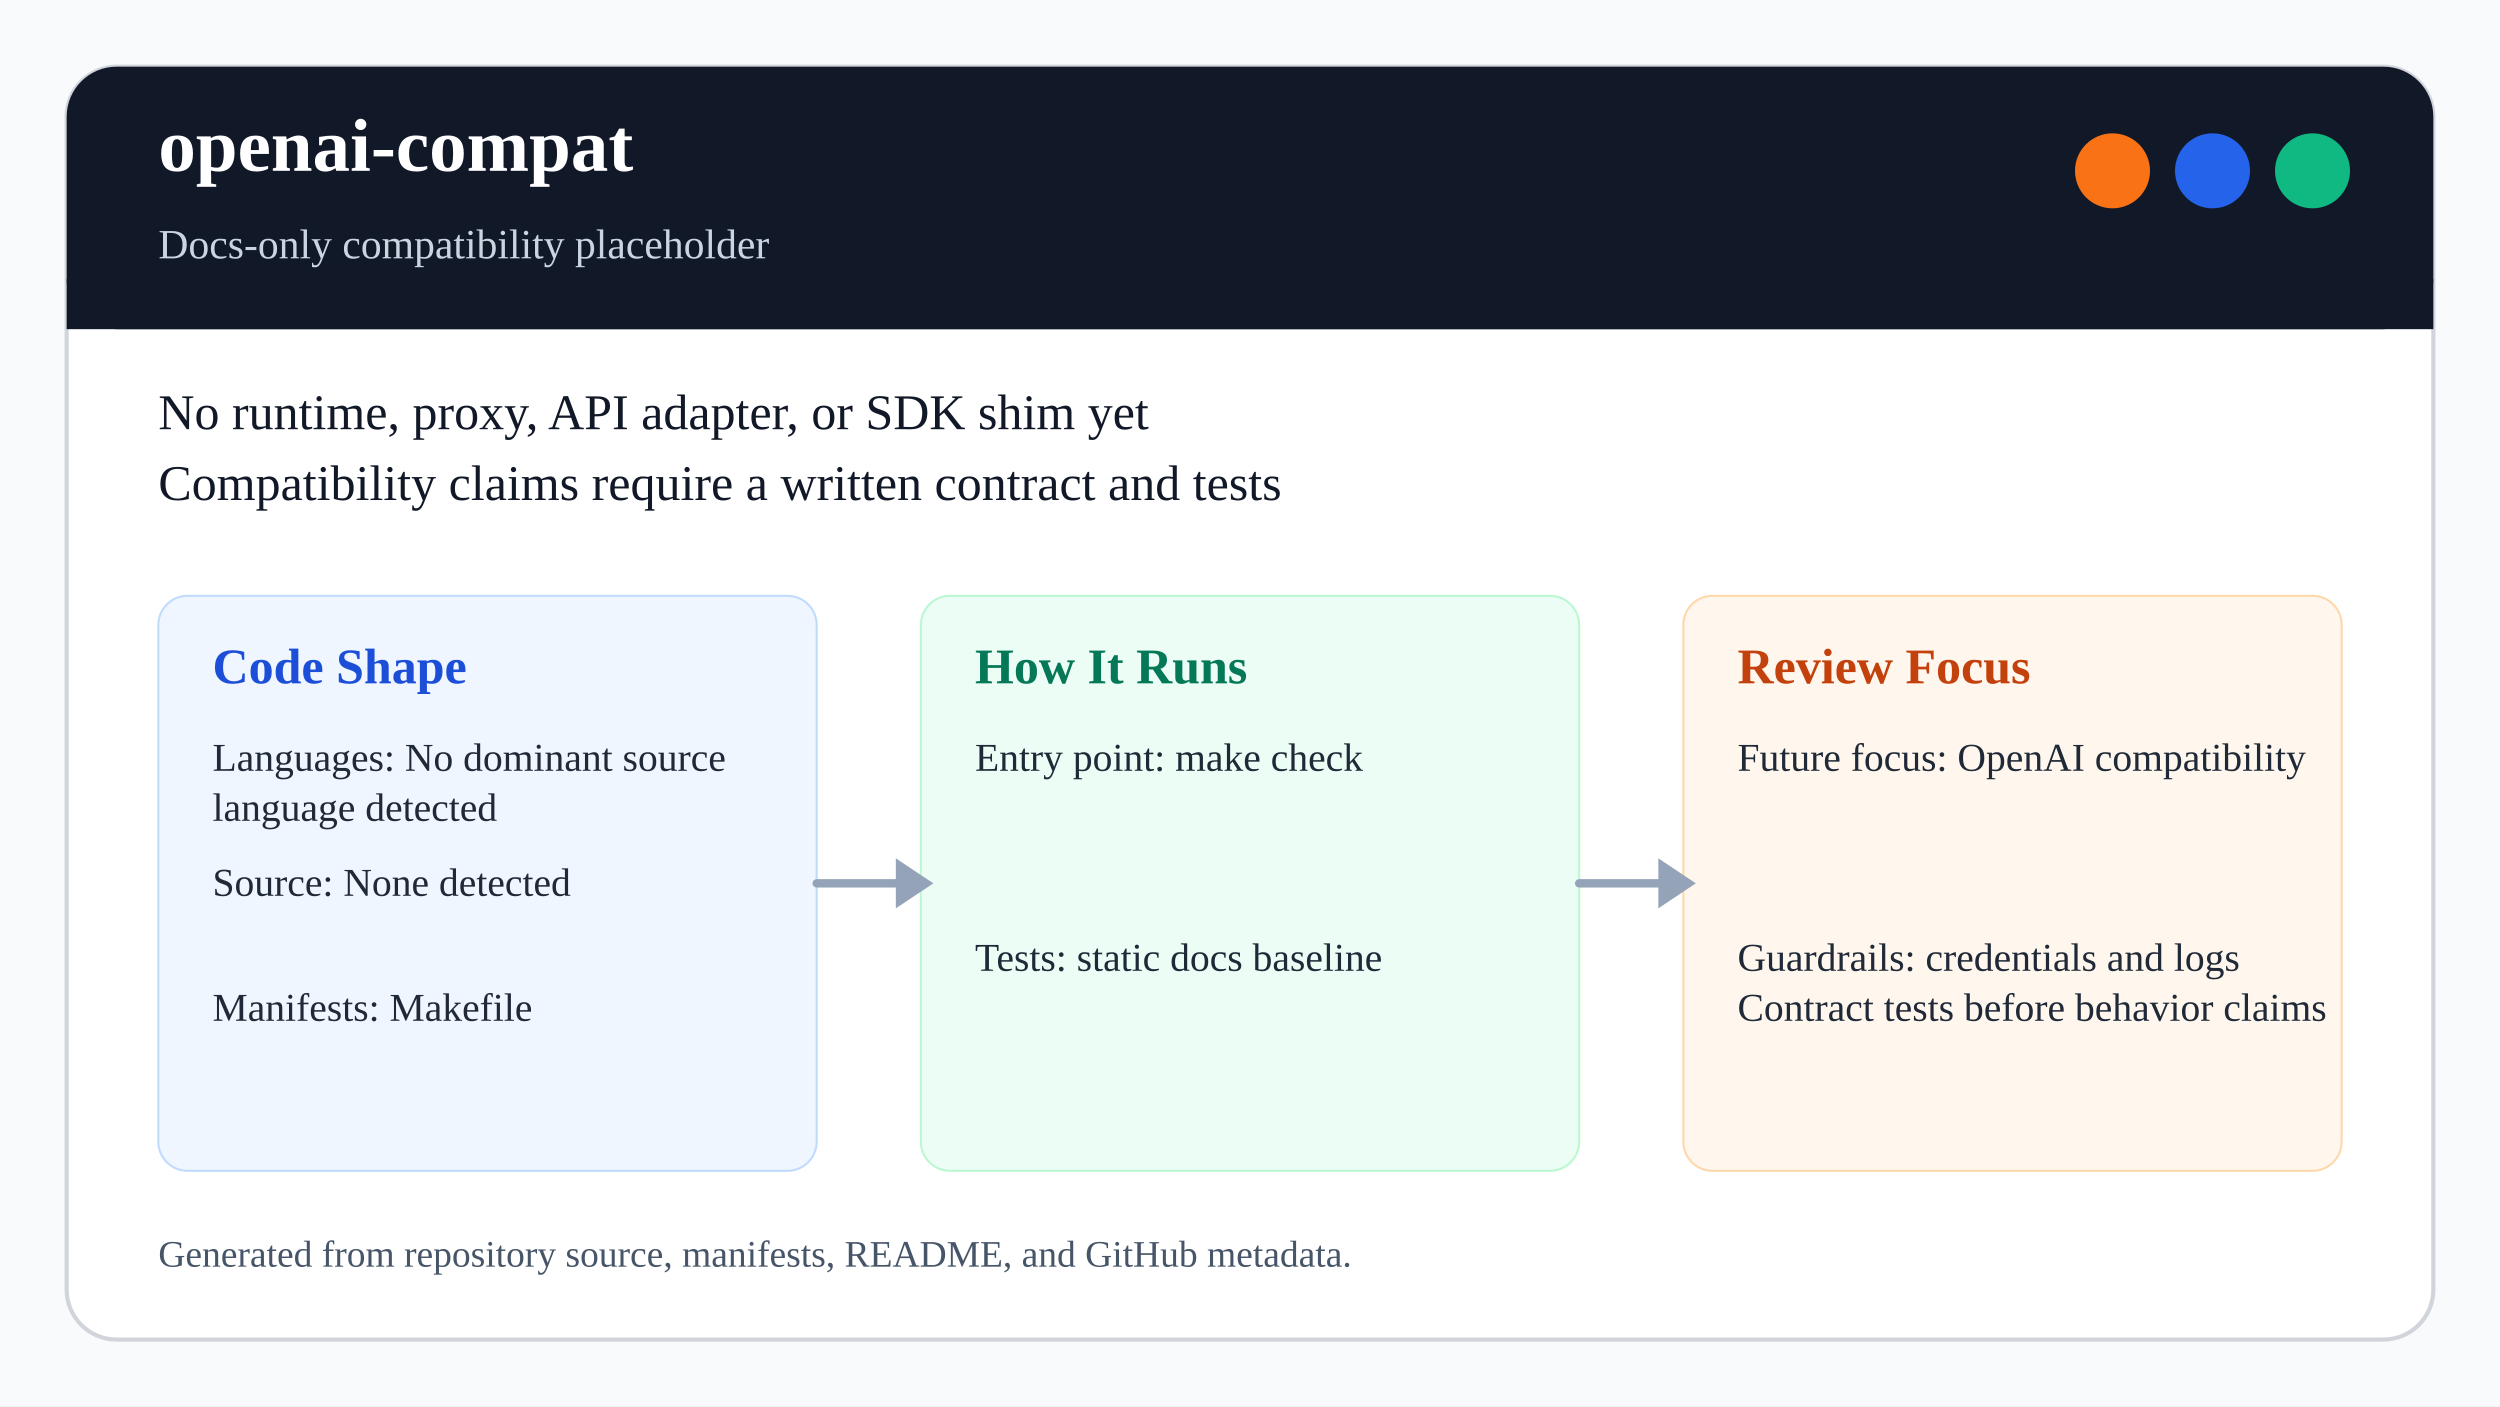
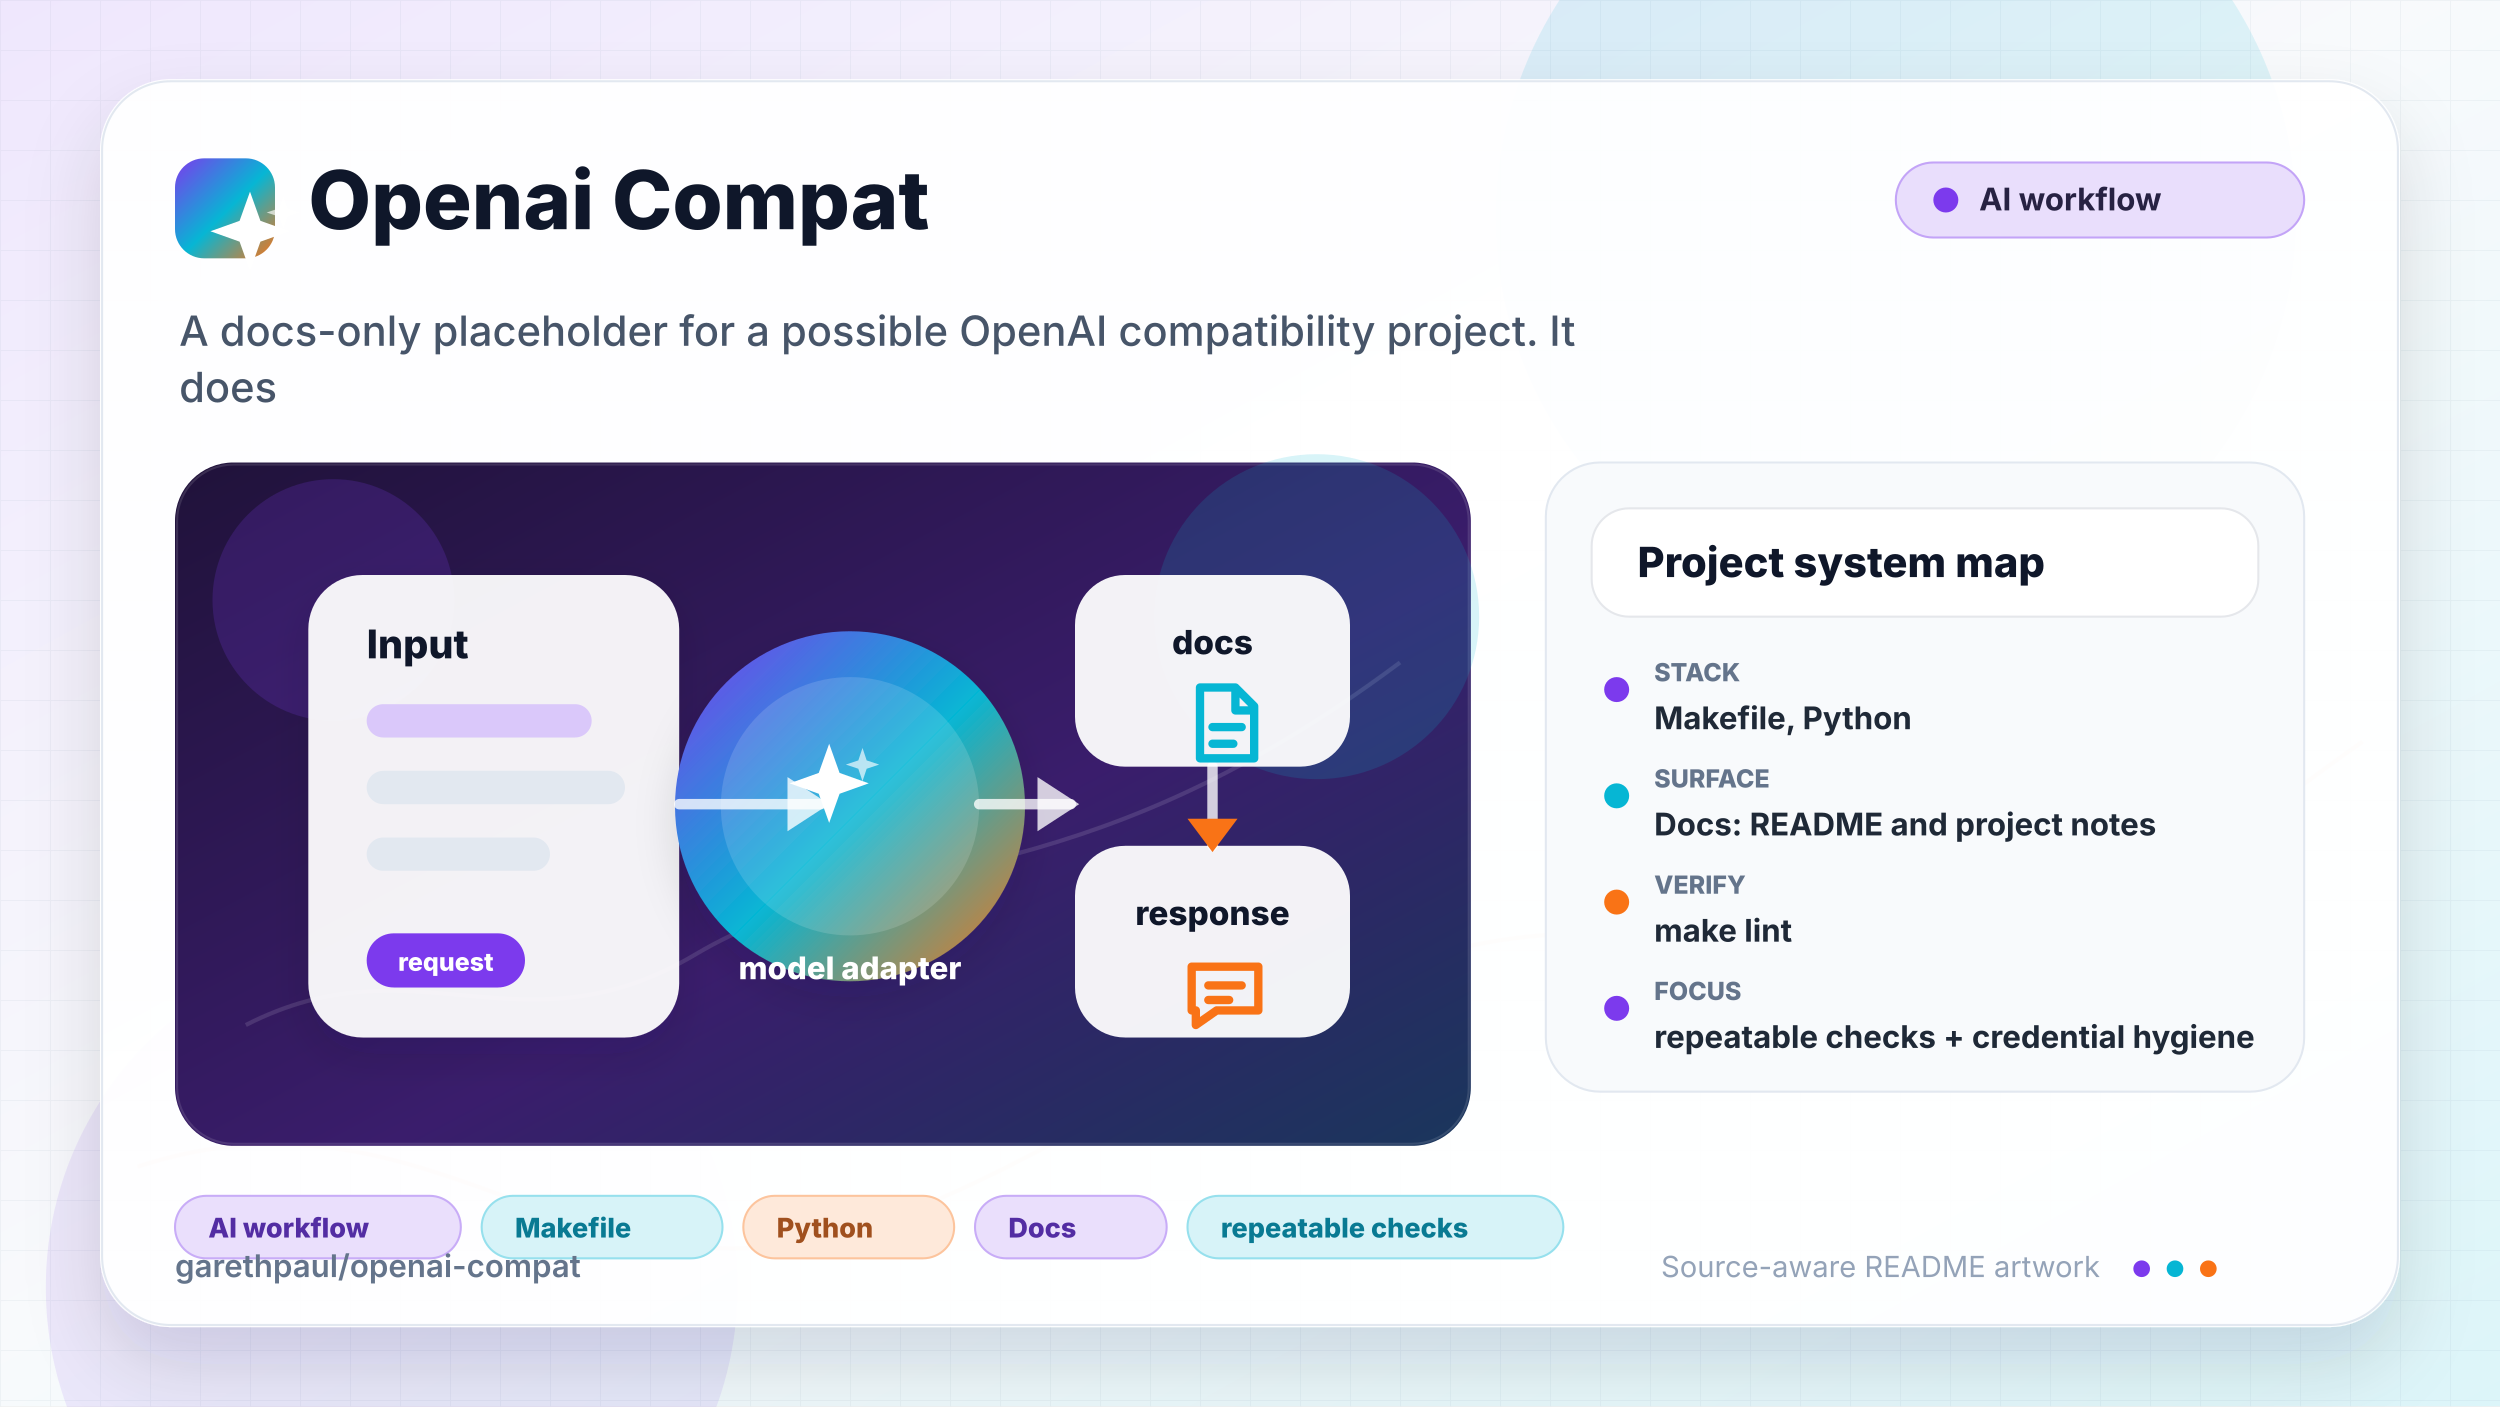
- <svg xmlns="http://www.w3.org/2000/svg" width="1200" height="675" viewBox="0 0 1200 675" role="img" aria-labelledby="title desc">
-   <rect width="1200" height="675" fill="#f8fafc" />
-   <rect x="32" y="32" width="1136" height="611" rx="24" fill="#ffffff" stroke="#d1d5db" stroke-width="2" />
-   <rect x="32" y="32" width="1136" height="126" rx="24" fill="#111827" />
-   <path d="M32 134h1136v24H32z" fill="#111827" />
-   <circle cx="1062" cy="82" r="18" fill="#2563eb" />
-   <circle cx="1110" cy="82" r="18" fill="#10b981" />
-   <circle cx="1014" cy="82" r="18" fill="#f97316" />
-   <text x="76" y="82" font-size="36" fill="#ffffff" font-weight="700">openai-compat</text>
-   <text x="76" y="124" font-size="20" fill="#cbd5e1">Docs-only compatibility placeholder</text>
-   <text x="76" y="206" font-size="24" fill="#111827">No runtime, proxy, API adapter, or SDK shim yet</text>
-   <text x="76" y="240" font-size="24" fill="#111827">Compatibility claims require a written contract and tests</text>
-   <rect x="76" y="286" width="316" height="276" rx="14" fill="#eff6ff" stroke="#bfdbfe" />
-   <text x="102" y="328" font-size="24" font-weight="700" fill="#1d4ed8">Code Shape</text>
-   <text x="102" y="370" font-size="19" fill="#1f2937">Languages: No dominant source</text>
-   <text x="102" y="394" font-size="19" fill="#1f2937">language detected</text>
-   <text x="102" y="430" font-size="19" fill="#1f2937">Source: None detected</text>
-   <text x="102" y="490" font-size="19" fill="#1f2937">Manifests: Makefile</text>
-   <rect x="442" y="286" width="316" height="276" rx="14" fill="#ecfdf5" stroke="#bbf7d0" />
-   <text x="468" y="328" font-size="24" font-weight="700" fill="#047857">How It Runs</text>
-   <text x="468" y="370" font-size="19" fill="#1f2937">Entry point: make check</text>
-   <text x="468" y="466" font-size="19" fill="#1f2937">Tests: static docs baseline</text>
-   <rect x="808" y="286" width="316" height="276" rx="14" fill="#fff7ed" stroke="#fed7aa" />
-   <text x="834" y="328" font-size="24" font-weight="700" fill="#c2410c">Review Focus</text>
-   <text x="834" y="370" font-size="19" fill="#1f2937">Future focus: OpenAI compatibility</text>
-   <text x="834" y="466" font-size="19" fill="#1f2937">Guardrails: credentials and logs</text>
-   <text x="834" y="490" font-size="19" fill="#1f2937">Contract tests before behavior claims</text>
-   <path d="M392 424h50" stroke="#94a3b8" stroke-width="4" stroke-linecap="round" />
-   <path d="M430 412l18 12-18 12z" fill="#94a3b8" />
-   <path d="M758 424h50" stroke="#94a3b8" stroke-width="4" stroke-linecap="round" />
-   <path d="M796 412l18 12-18 12z" fill="#94a3b8" />
-   <text x="76" y="608" font-size="18" fill="#475569">Generated from repository source, manifests, README, and GitHub metadata.</text>
+ <svg xmlns="http://www.w3.org/2000/svg" width="1200" height="675" viewBox="0 0 1200 675" role="img" aria-labelledby="p130otjy-title p130otjy-desc">
+   <defs>
+     <linearGradient id="p130otjy-bg" x1="0" y1="0" x2="1" y2="1">
+       <stop offset="0%" stop-color="#efe7fd" />
+       <stop offset="48%" stop-color="#f8fafc" />
+       <stop offset="100%" stop-color="#dcf5f9" />
+     </linearGradient>
+     <linearGradient id="p130otjy-stage" x1="0" y1="0" x2="1" y2="1">
+       <stop offset="0%" stop-color="#20123a" />
+       <stop offset="58%" stop-color="#3a1d6c" />
+       <stop offset="100%" stop-color="#1a365c" />
+     </linearGradient>
+     <linearGradient id="p130otjy-accent" x1="0" y1="0" x2="1" y2="1">
+       <stop offset="0%" stop-color="#7c3aed" />
+       <stop offset="52%" stop-color="#06b6d4" />
+       <stop offset="100%" stop-color="#f97316" />
+     </linearGradient>
+     <linearGradient id="p130otjy-soft" x1="0" y1="0" x2="1" y2="1">
+       <stop offset="0%" stop-color="#e0d0fb" />
+       <stop offset="100%" stop-color="#fee0cc" />
+     </linearGradient>
+     <filter id="p130otjy-shadow" x="-20%" y="-20%" width="140%" height="150%">
+       <feDropShadow dx="0" dy="18" stdDeviation="18" flood-color="#0f172a" flood-opacity="0.14" />
+     </filter>
+     <filter id="p130otjy-miniShadow" x="-20%" y="-20%" width="140%" height="150%">
+       <feDropShadow dx="0" dy="8" stdDeviation="10" flood-color="#0f172a" flood-opacity="0.12" />
+     </filter>
+     <pattern id="p130otjy-grid" width="24" height="24" patternUnits="userSpaceOnUse">
+       <path d="M24 0H0v24" fill="none" stroke="#94a3b8" stroke-opacity="0.16" stroke-width="1" />
+     </pattern>
+     <style>
+       .label { font: 700 13px ui-sans-serif, system-ui, -apple-system, BlinkMacSystemFont, "Segoe UI", sans-serif; letter-spacing: 0; text-transform: uppercase; }
+       .body { font-family: ui-sans-serif, system-ui, -apple-system, BlinkMacSystemFont, "Segoe UI", sans-serif; letter-spacing: 0; }
+     </style>
+   </defs>
+   <rect width="1200" height="675" fill="url(#p130otjy-bg)" />
+   <rect width="1200" height="675" fill="url(#p130otjy-grid)" opacity="0.65" />
+   <circle cx="188" cy="618" r="166" fill="#7c3aed" opacity="0.10" />
+   <circle cx="910" cy="104" r="192" fill="#06b6d4" opacity="0.12" />
+   <path d="M66 560 C214 512 278 642 430 584 C576 528 676 408 838 462 C966 504 1034 426 1134 356" fill="none" stroke="#f97316" stroke-width="2" stroke-opacity="0.18" />
+   <rect x="48" y="38" width="1104" height="599" rx="34" fill="#ffffff" opacity="0.94" filter="url(#p130otjy-shadow)" />
+   <rect x="49" y="39" width="1102" height="597" rx="33" fill="none" stroke="#e2e8f0" stroke-width="1" />
+   <g class="body">
+     <rect x="84" y="76" width="48" height="48" rx="14" fill="url(#p130otjy-accent)" />
+     <path d="M22 2l5 14 14 5-14 5-5 14-5-14-14-5 14-5z" transform="translate(98 90)" fill="#ffffff" />
+     <path d="M38 4l2 6 6 2-6 2-2 6-2-6-6-2 6-2z" transform="translate(98 90)" fill="#ffffff" opacity="0.65" />
+     <text x="148" y="110" fill="#0f172a" font-size="39" font-weight="800">Openai Compat</text>
+     <rect x="910" y="78" width="196" height="36" rx="18" fill="#e9defc" stroke="#c3a4f7" />
+     <circle cx="934" cy="96" r="6" fill="#7c3aed" />
+     <text x="950" y="101" fill="#272243" font-size="15" font-weight="700">AI workflow</text>
+     <text x="86" y="166" fill="#475569" font-size="20" font-weight="500">A docs-only placeholder for a possible OpenAI compatibility project. It</text>
+     <text x="86" y="193" fill="#475569" font-size="20" font-weight="500">does</text>
+   </g>
+   <g transform="translate(84 222)">
+     <rect x="0" y="0" width="622" height="328" rx="28" fill="url(#p130otjy-stage)" />
+     <rect x="1" y="1" width="620" height="326" rx="27" fill="none" stroke="#ffffff" stroke-opacity="0.12" />
+     <path d="M34 270 C116 228 166 286 250 236 C338 184 430 214 588 96" fill="none" stroke="#ffffff" stroke-opacity="0.12" stroke-width="2" />
+     <circle cx="76" cy="66" r="58" fill="#7c3aed" opacity="0.20" />
+     <circle cx="548" cy="74" r="78" fill="#06b6d4" opacity="0.16" />
+     <g class="body">
+       <rect x="64" y="54" width="178" height="222" rx="26" fill="#ffffff" opacity="0.94" filter="url(#p130otjy-miniShadow)" />
+       <text x="92" y="94" fill="#0f172a" font-size="19" font-weight="800">Input</text>
+       <rect x="92" y="116" width="108" height="16" rx="8" fill="#dac8fa" />
+       <rect x="92" y="148" width="124" height="16" rx="8" fill="#e2e8f0" />
+       <rect x="92" y="180" width="88" height="16" rx="8" fill="#e2e8f0" />
+       <rect x="92" y="226" width="76" height="26" rx="13" fill="#7c3aed" />
+       <text x="130" y="244" fill="#ffffff" font-size="12" font-weight="800" text-anchor="middle">request</text>
+       <circle cx="324" cy="165" r="84" fill="url(#p130otjy-accent)" filter="url(#p130otjy-miniShadow)" />
+       <circle cx="324" cy="165" r="62" fill="#ffffff" opacity="0.14" />
+       <path d="M22 2l5 14 14 5-14 5-5 14-5-14-14-5 14-5z" transform="translate(292 133)" fill="#ffffff" />
+       <path d="M38 4l2 6 6 2-6 2-2 6-2-6-6-2 6-2z" transform="translate(292 133)" fill="#ffffff" opacity="0.65" />
+       <text x="324" y="248" fill="#ffffff" font-size="15" font-weight="800" text-anchor="middle">model adapter</text>
+       <rect x="432" y="54" width="132" height="92" rx="24" fill="#ffffff" opacity="0.94" />
+       <rect x="432" y="184" width="132" height="92" rx="24" fill="#ffffff" opacity="0.94" />
+       <text x="498" y="92" fill="#0f172a" font-size="16" font-weight="800" text-anchor="middle">docs</text>
+       <text x="498" y="222" fill="#0f172a" font-size="16" font-weight="800" text-anchor="middle">response</text>
+       <path d="M242 164h68 M386 164h44 M498 146v38" stroke="#ffffff" stroke-width="5" stroke-linecap="round" opacity="0.78" />
+       <path d="M294 151l20 13-20 13 M414 151l20 13-20 13" fill="#ffffff" opacity="0.78" />
+       <path d="M486 171l12 16 12-16" fill="#f97316" />
+       <path d="M10 4h17l9 9v25H10z M27 4v11h9 M16 23h14 M16 31h10" transform="translate(482 104)" stroke="#06b6d4" stroke-width="4" stroke-linecap="round" stroke-linejoin="round" fill="none" />
+       <path d="M6 10h32v21H18L8 38v-7H6z" transform="translate(482 232)" stroke="#f97316" stroke-width="4" stroke-linecap="round" stroke-linejoin="round" fill="none" />
+       <path d="M14 19h16 M14 26h10" transform="translate(482 232)" stroke="#f97316" stroke-width="4" stroke-linecap="round" stroke-linejoin="round" fill="none" />
+     </g>
+   </g>
+   <g class="body" transform="translate(742 222)">
+     <rect x="0" y="0" width="364" height="302" rx="26" fill="#f8fafc" stroke="#e2e8f0" />
+     <rect x="22" y="22" width="320" height="52" rx="18" fill="#ffffff" stroke="#e5e7eb" />
+     <text x="44" y="55" fill="#0f172a" font-size="20" font-weight="800">Project system map</text>
+     <g transform="translate(24 94)">
+       <circle cx="10" cy="15" r="6" fill="#7c3aed" />
+       <text x="28" y="11" fill="#64748b" font-size="12" font-weight="800">STACK</text>
+       <text x="28" y="34" fill="#1f2937" font-size="15" font-weight="650">Makefile, Python</text>
+     </g>
+     <g transform="translate(24 145)">
+       <circle cx="10" cy="15" r="6" fill="#06b6d4" />
+       <text x="28" y="11" fill="#64748b" font-size="12" font-weight="800">SURFACE</text>
+       <text x="28" y="34" fill="#1f2937" font-size="15" font-weight="650">Docs: README and project notes</text>
+     </g>
+     <g transform="translate(24 196)">
+       <circle cx="10" cy="15" r="6" fill="#f97316" />
+       <text x="28" y="11" fill="#64748b" font-size="12" font-weight="800">VERIFY</text>
+       <text x="28" y="34" fill="#1f2937" font-size="15" font-weight="650">make lint</text>
+     </g>
+     <g transform="translate(24 247)">
+       <circle cx="10" cy="15" r="6" fill="#7c3aed" />
+       <text x="28" y="11" fill="#64748b" font-size="12" font-weight="800">FOCUS</text>
+       <text x="28" y="34" fill="#1f2937" font-size="15" font-weight="650">repeatable checks + credential hygiene</text>
+     </g>
+   </g>
+   <g class="body">
+     <rect x="84" y="574" width="137.2" height="30" rx="15" fill="#eadffc" stroke="#c8acf7" />
+     <text x="100" y="594" fill="#532da3" font-size="13" font-weight="800">AI workflow</text>
+     <rect x="231.2" y="574" width="115.6" height="30" rx="15" fill="#d7f3f8" stroke="#96e0ed" />
+     <text x="247.2" y="594" fill="#097a93" font-size="13" font-weight="800">Makefile</text>
+     <rect x="356.8" y="574" width="101.2" height="30" rx="15" fill="#fee9da" stroke="#fcc49d" />
+     <text x="372.8" y="594" fill="#a0501e" font-size="13" font-weight="800">Python</text>
+     <rect x="468" y="574" width="92" height="30" rx="15" fill="#eadffc" stroke="#c8acf7" />
+     <text x="484" y="594" fill="#532da3" font-size="13" font-weight="800">Docs</text>
+     <rect x="570" y="574" width="180.4" height="30" rx="15" fill="#d7f3f8" stroke="#96e0ed" />
+     <text x="586" y="594" fill="#097a93" font-size="13" font-weight="800">repeatable checks</text>
+   </g>
+   <g class="body">
+     <text x="84" y="613" fill="#64748b" font-size="15" font-weight="600">garethpaul/openai-compat</text>
+     <text x="1008" y="613" fill="#94a3b8" font-size="14" text-anchor="end">Source-aware README artwork</text>
+     <circle cx="1028" cy="609" r="4" fill="#7c3aed" />
+     <circle cx="1044" cy="609" r="4" fill="#06b6d4" />
+     <circle cx="1060" cy="609" r="4" fill="#f97316" />
+   </g>
</svg>
